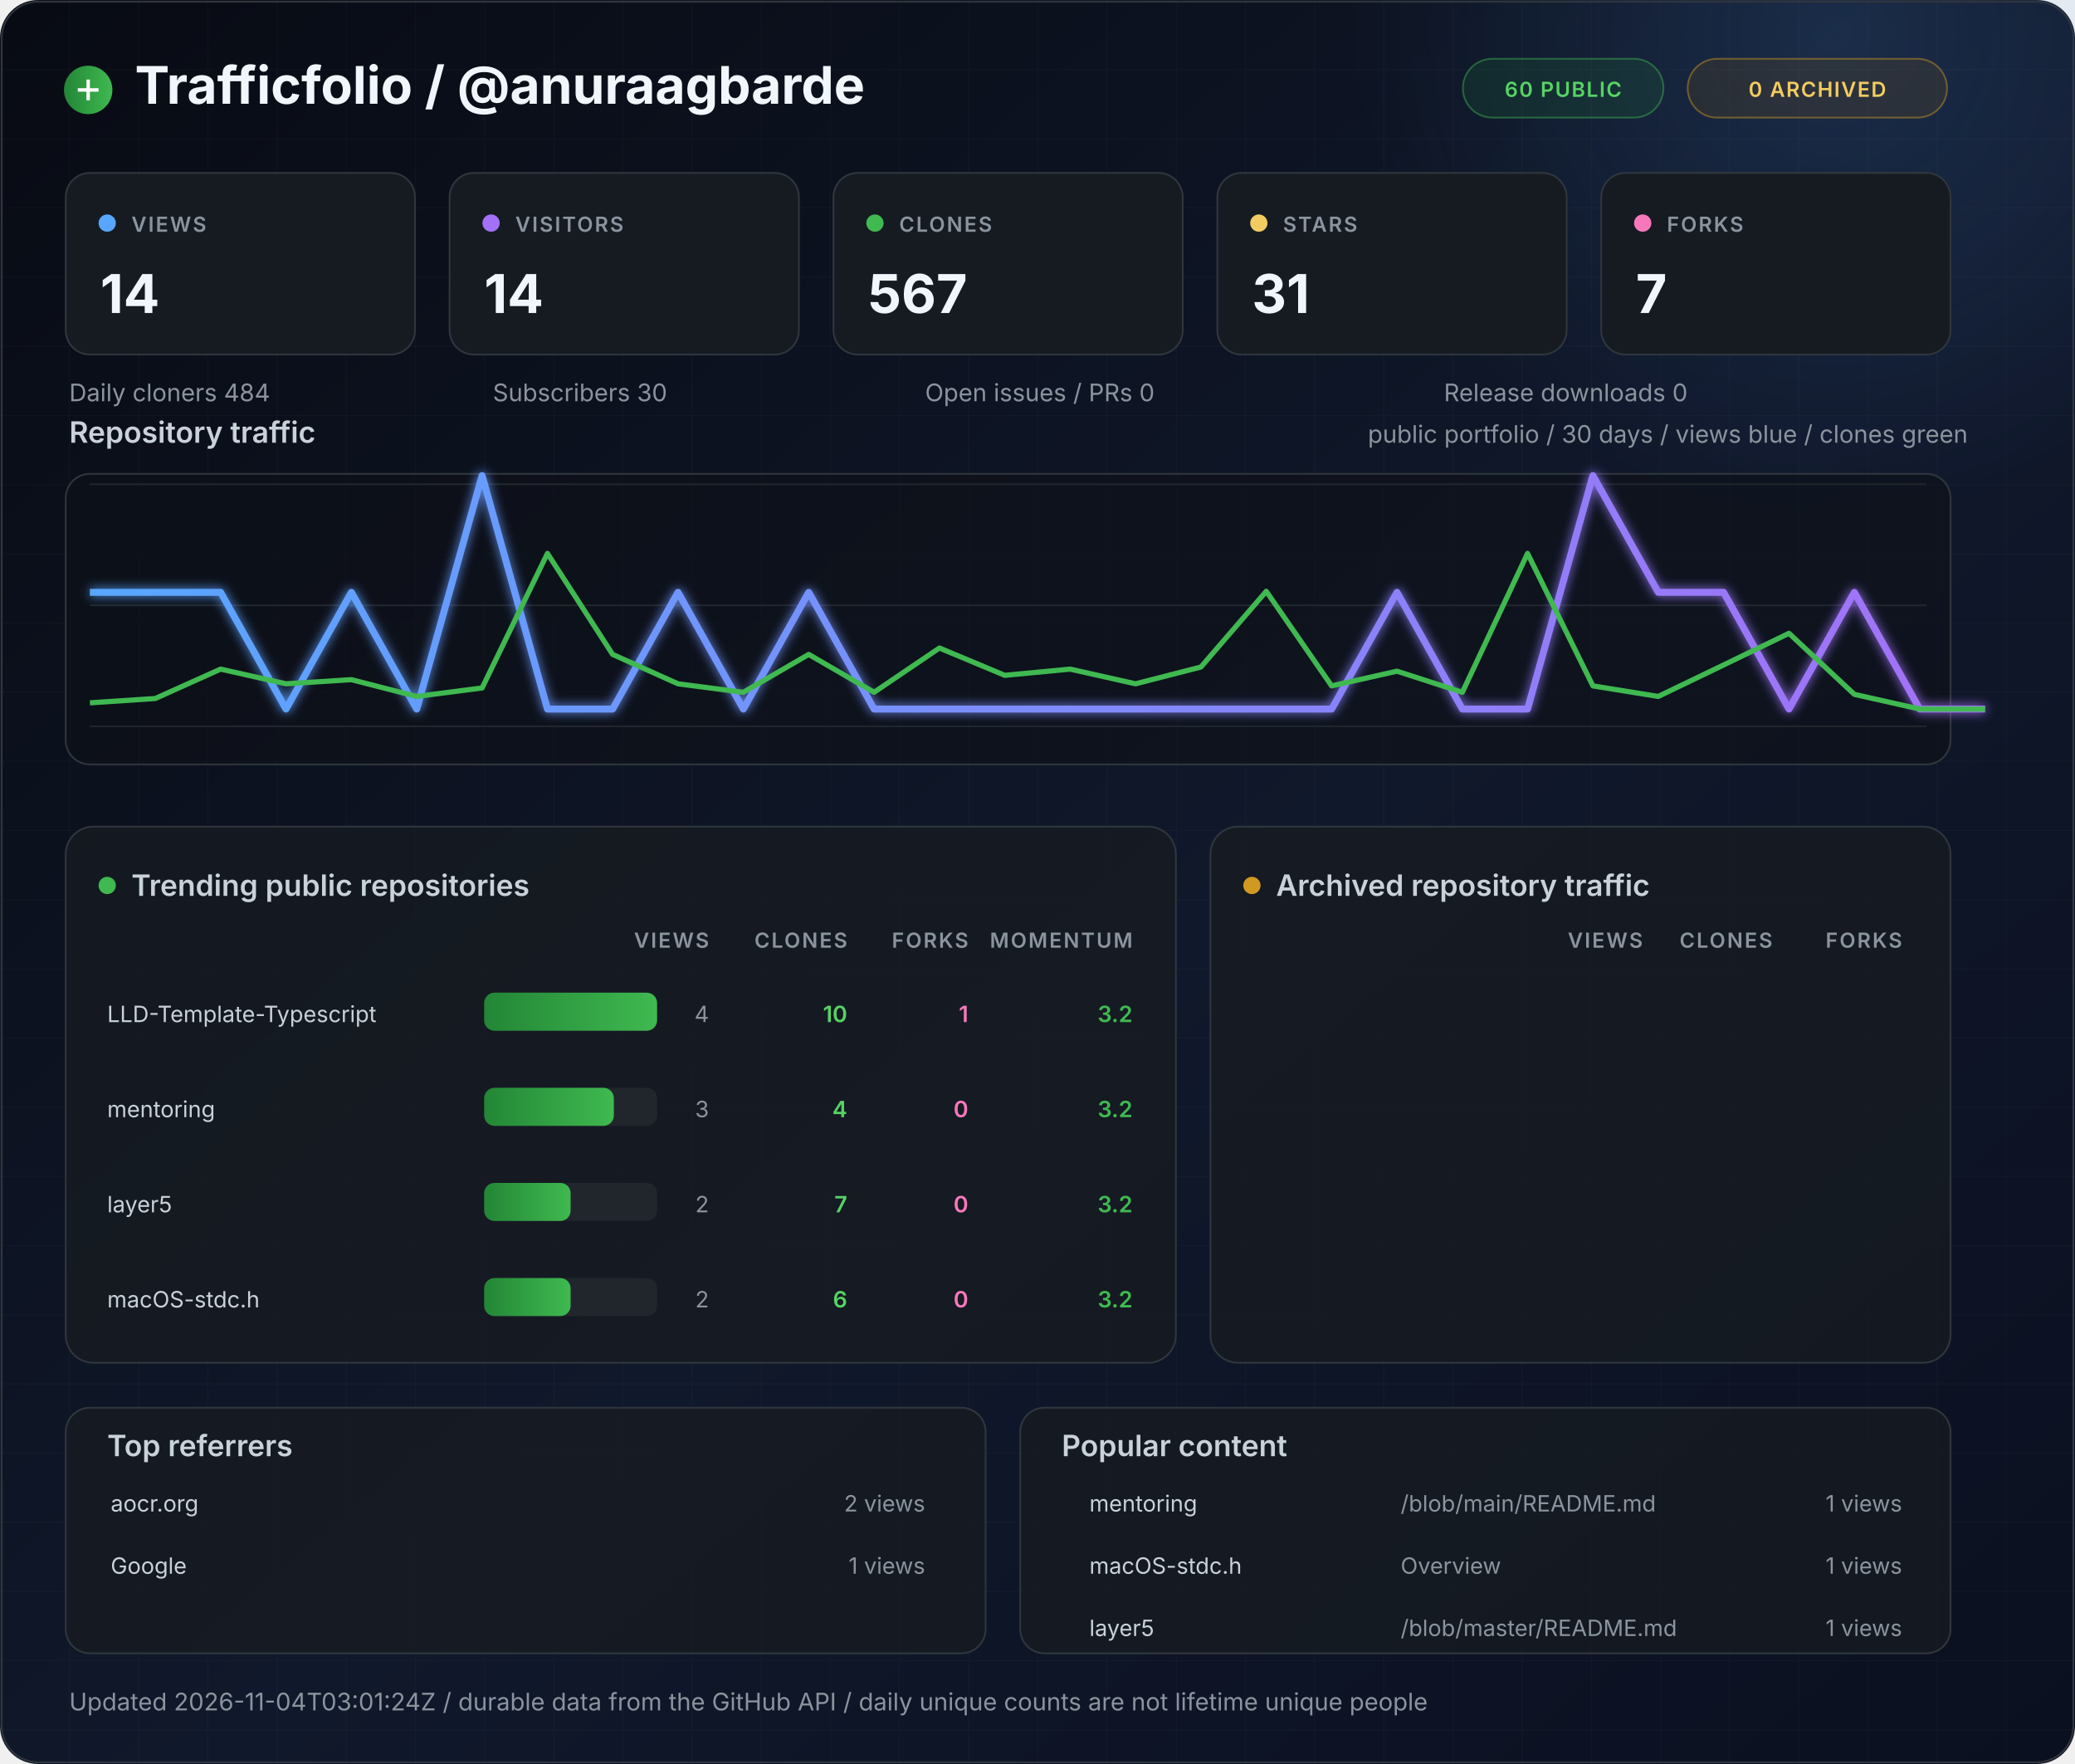
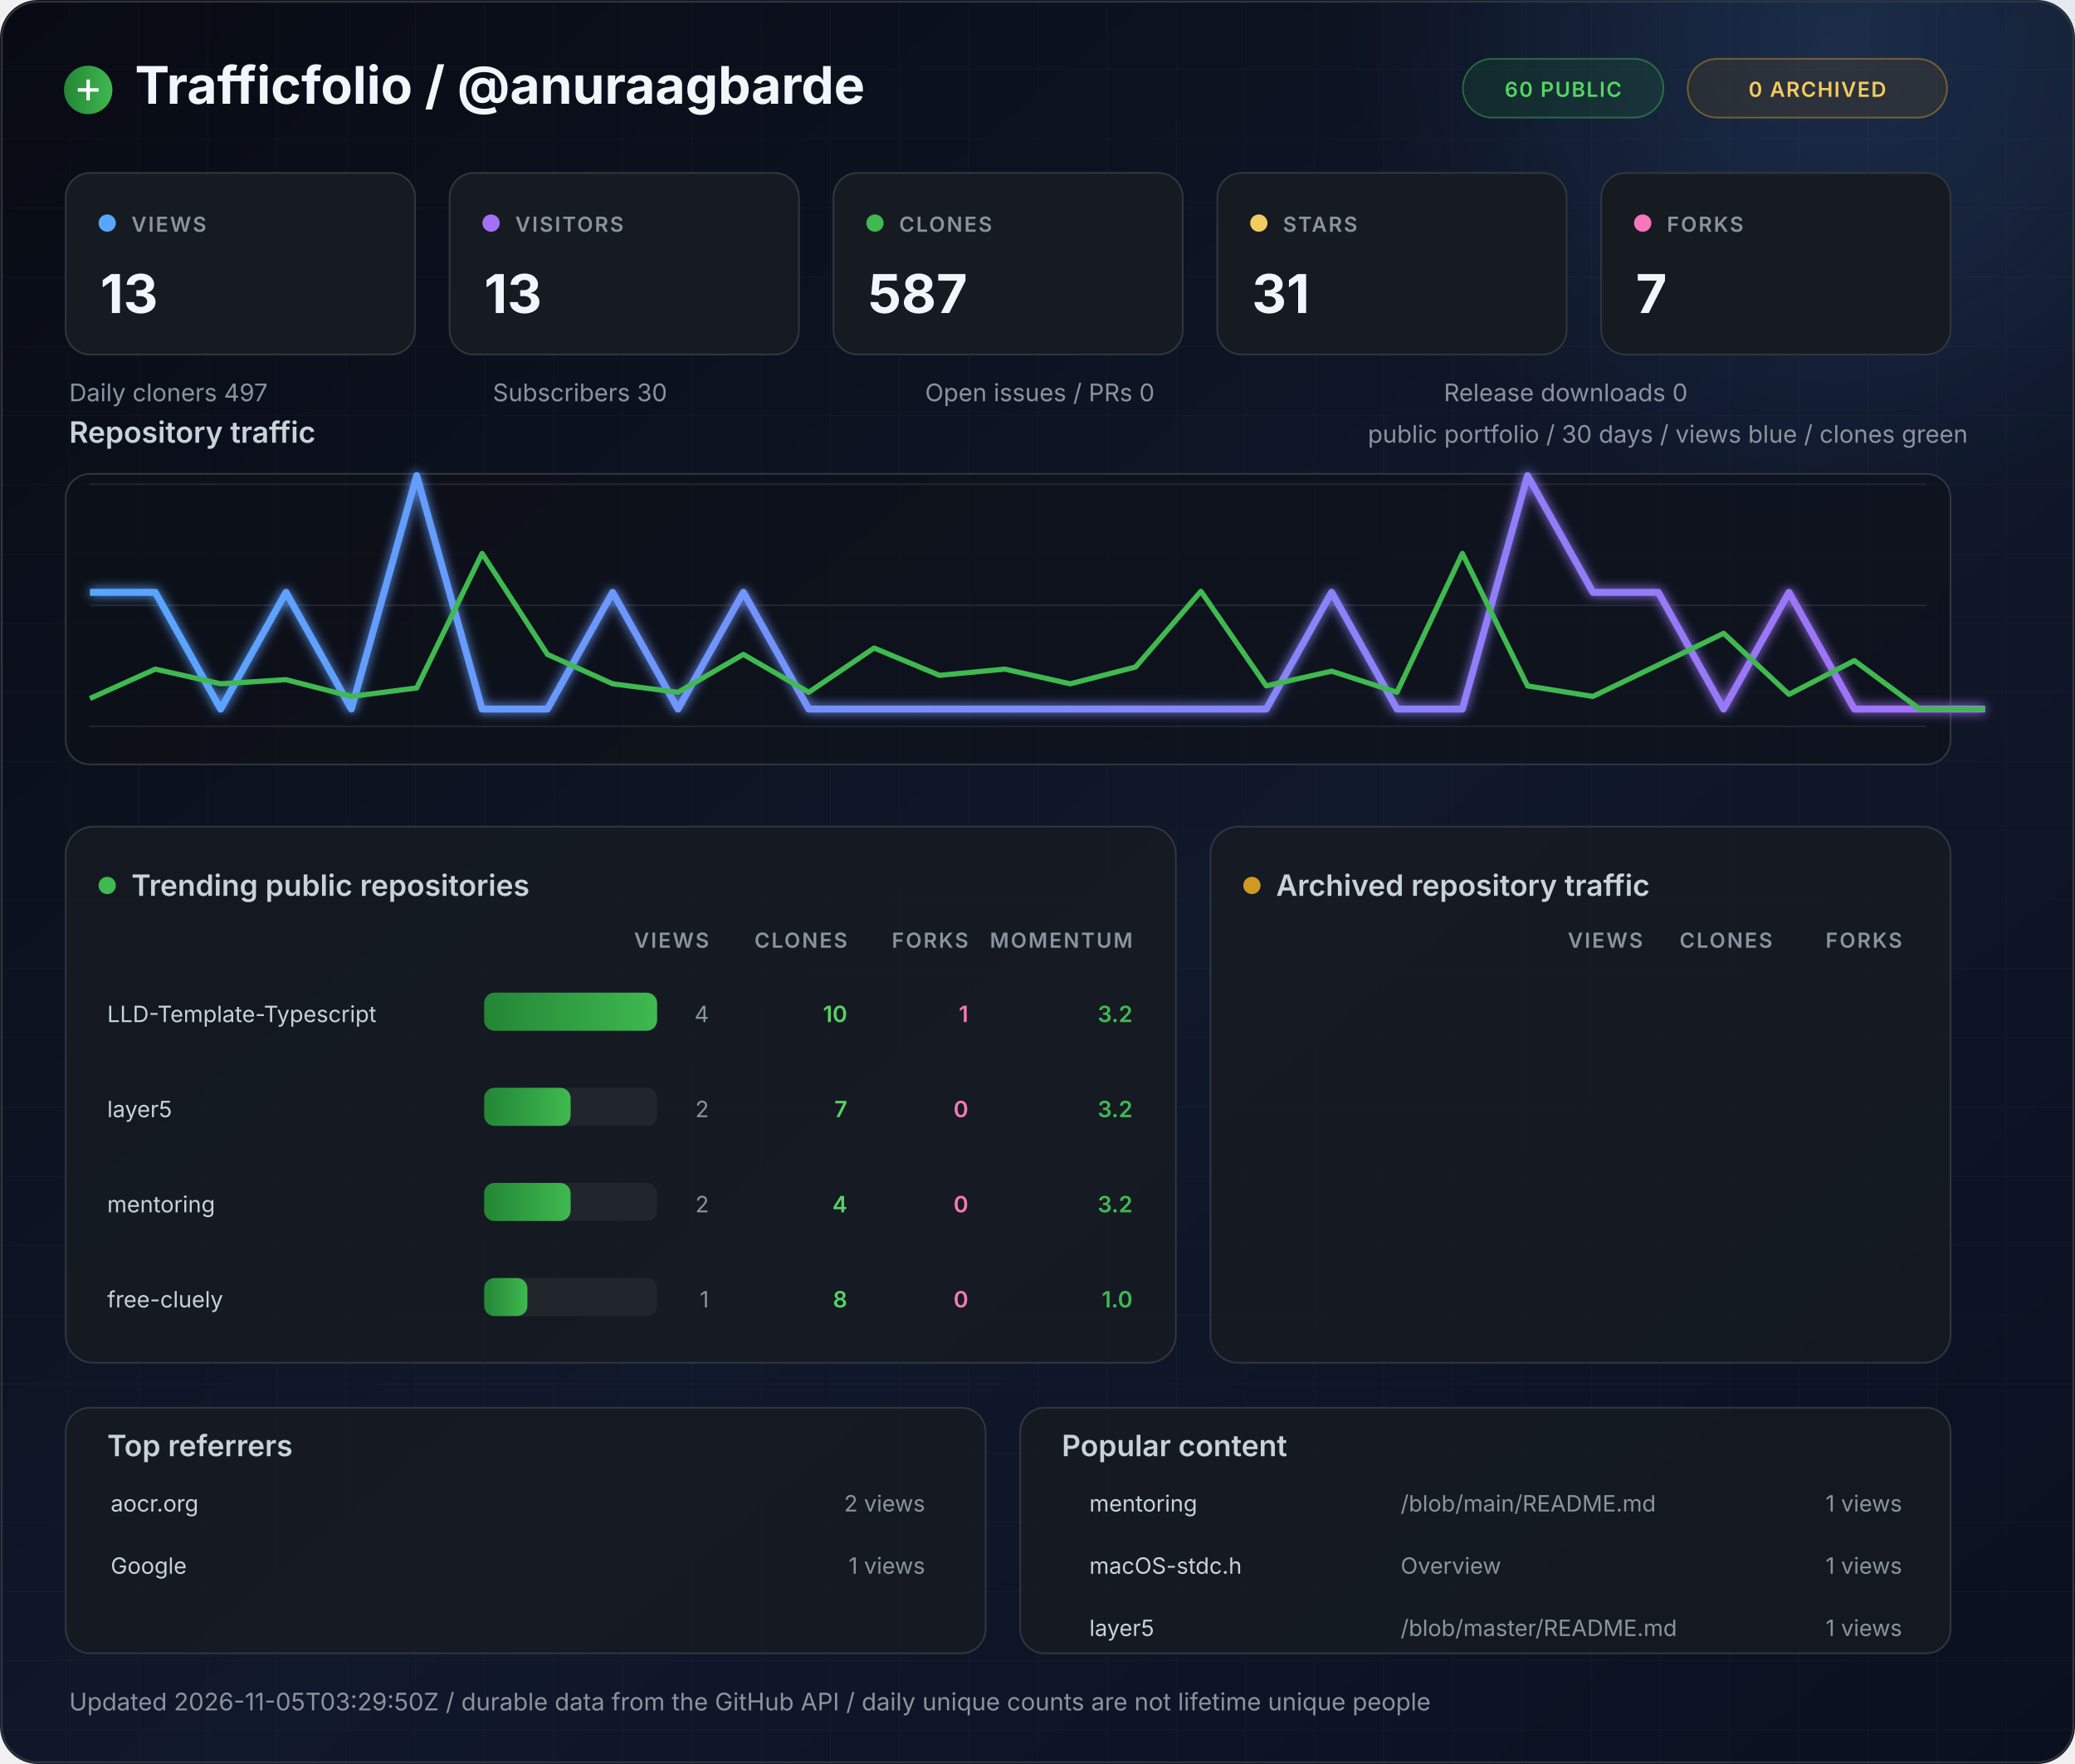
<svg xmlns="http://www.w3.org/2000/svg" width="1200" height="1020" viewBox="0 0 1200 1020" role="img" aria-label="Trafficfolio GitHub analytics dashboard for anuraagbarde">
  <defs>
    <linearGradient id="bg" x1="0" y1="0" x2="1" y2="1">
      <stop stop-color="#080b13" />
      <stop offset=".55" stop-color="#10182b" />
      <stop offset="1" stop-color="#0b1020" />
    </linearGradient>
    <linearGradient id="line" x1="0" y1="0" x2="1" y2="0">
      <stop stop-color="#58a6ff" />
      <stop offset="1" stop-color="#a371f7" />
    </linearGradient>
    <linearGradient id="bar" x1="0" y1="0" x2="1" y2="0">
      <stop stop-color="#238636" />
      <stop offset="1" stop-color="#3fb950" />
    </linearGradient>
    <linearGradient id="archiveBar" x1="0" y1="0" x2="1" y2="0">
      <stop stop-color="#9e6a03" />
      <stop offset="1" stop-color="#f2cc60" />
    </linearGradient>
    <radialGradient id="ambient">
      <stop stop-color="#58a6ff" stop-opacity=".16" />
      <stop offset="1" stop-color="#58a6ff" stop-opacity="0" />
    </radialGradient>
    <pattern id="grid" width="40" height="40" patternUnits="userSpaceOnUse">
      <path d="M40 0H0V40" fill="none" stroke="#ffffff" stroke-opacity=".025" />
    </pattern>
    <filter id="glow">
      <feGaussianBlur stdDeviation="3" result="b" />
      <feMerge>
        <feMergeNode in="b" />
        <feMergeNode in="SourceGraphic" />
      </feMerge>
    </filter>
    <style>
    .title{font:750 30px -apple-system,BlinkMacSystemFont,"Segoe UI",sans-serif;fill:#f0f6fc}
    .subtitle{font:14px -apple-system,BlinkMacSystemFont,"Segoe UI",sans-serif;fill:#8b949e}
    .label{font:600 12px -apple-system,BlinkMacSystemFont,"Segoe UI",sans-serif;fill:#8b949e;letter-spacing:1px}
    .metric{font:700 31px -apple-system,BlinkMacSystemFont,"Segoe UI",sans-serif;fill:#f0f6fc}
    .section{font:600 17px -apple-system,BlinkMacSystemFont,"Segoe UI",sans-serif;fill:#c9d1d9}
    .repo,.value,.trend,.archive,.clone,.fork{font:13px -apple-system,BlinkMacSystemFont,"Segoe UI",sans-serif;fill:#c9d1d9}
    .value{fill:#8b949e} .trend{fill:#3fb950;font-weight:600} .archive{fill:#d29922}
    .clone{fill:#56d364;font-weight:600} .fork{fill:#f778ba;font-weight:600}
    .pill{font:600 12px -apple-system,BlinkMacSystemFont,"Segoe UI",sans-serif;letter-spacing:.7px}
  </style>
  </defs>
  <rect width="1200" height="1020" rx="22" fill="url(#bg)" />
  <rect width="1200" height="1020" rx="22" fill="url(#grid)" />
  <circle cx="1060" cy="20" r="280" fill="url(#ambient)" />
  <rect x="1" y="1" width="1198" height="1018" rx="21" fill="none" stroke="#30363d" />
  <circle cx="51" cy="52" r="14" fill="url(#bar)" />
  <path d="M45 52h12M51 46v12" stroke="#fff" stroke-width="2" />
  <text x="78" y="60" class="title">Trafficfolio / @anuraagbarde</text>
  <rect x="846" y="34" width="116" height="34" rx="17" fill="#238636" fill-opacity=".16" stroke="#3fb950" stroke-opacity=".45" />
  <text x="904" y="56" text-anchor="middle" class="pill" fill="#56d364">60 PUBLIC</text>
  <rect x="976" y="34" width="150" height="34" rx="17" fill="#9e6a03" fill-opacity=".14" stroke="#d29922" stroke-opacity=".45" />
  <text x="1051" y="56" text-anchor="middle" class="pill" fill="#f2cc60">0 ARCHIVED</text>
  <rect x="38" y="100" width="202" height="105" rx="14" fill="#161b22" stroke="#30363d" />
  <circle cx="62" cy="129" r="5" fill="#58a6ff" />
  <text x="76" y="134" class="label">VIEWS</text>
-   <text x="58" y="181" class="metric">14</text>
+   <text x="58" y="181" class="metric">13</text>
  <rect x="260" y="100" width="202" height="105" rx="14" fill="#161b22" stroke="#30363d" />
  <circle cx="284" cy="129" r="5" fill="#a371f7" />
  <text x="298" y="134" class="label">VISITORS</text>
-   <text x="280" y="181" class="metric">14</text>
+   <text x="280" y="181" class="metric">13</text>
  <rect x="482" y="100" width="202" height="105" rx="14" fill="#161b22" stroke="#30363d" />
  <circle cx="506" cy="129" r="5" fill="#3fb950" />
  <text x="520" y="134" class="label">CLONES</text>
-   <text x="502" y="181" class="metric">567</text>
+   <text x="502" y="181" class="metric">587</text>
  <rect x="704" y="100" width="202" height="105" rx="14" fill="#161b22" stroke="#30363d" />
  <circle cx="728" cy="129" r="5" fill="#f2cc60" />
  <text x="742" y="134" class="label">STARS</text>
  <text x="724" y="181" class="metric">31</text>
  <rect x="926" y="100" width="202" height="105" rx="14" fill="#161b22" stroke="#30363d" />
  <circle cx="950" cy="129" r="5" fill="#f778ba" />
  <text x="964" y="134" class="label">FORKS</text>
  <text x="946" y="181" class="metric">7</text>
-   <text x="40" y="232" class="subtitle">Daily cloners 484</text>
+   <text x="40" y="232" class="subtitle">Daily cloners 497</text>
  <text x="285" y="232" class="subtitle">Subscribers 30</text>
  <text x="535" y="232" class="subtitle">Open issues / PRs 0</text>
  <text x="835" y="232" class="subtitle">Release downloads 0</text>
  <text x="40" y="256" class="section">Repository traffic</text>
  <text x="1138" y="256" text-anchor="end" class="subtitle">public portfolio / 30 days / views blue / clones green</text>
  <rect x="38" y="274" width="1090" height="168" rx="14" fill="#0d1117" fill-opacity=".62" stroke="#30363d" />
  <line x1="52" y1="420" x2="1114" y2="420" stroke="#21262d" />
  <line x1="52" y1="350" x2="1114" y2="350" stroke="#21262d" />
  <line x1="52" y1="280" x2="1114" y2="280" stroke="#21262d" />
-   <polyline points="52.0,342.5 89.8,342.5 127.6,342.5 165.4,410.0 203.2,342.5 241.0,410.0 278.8,275.0 316.6,410.0 354.3,410.0 392.1,342.5 429.9,410.0 467.7,342.5 505.5,410.0 543.3,410.0 581.1,410.0 618.9,410.0 656.7,410.0 694.5,410.0 732.3,410.0 770.1,410.0 807.9,342.5 845.7,410.0 883.4,410.0 921.2,275.0 959.0,342.5 996.8,342.5 1034.6,410.0 1072.4,342.5 1110.2,410.0 1148.0,410.0" fill="none" stroke="url(#line)" stroke-width="4" stroke-linejoin="round" filter="url(#glow)" />
-   <polyline points="52.0,406.4 89.8,403.9 127.6,386.9 165.4,395.4 203.2,393.0 241.0,402.7 278.8,397.8 316.6,320.0 354.3,378.4 392.1,395.4 429.9,400.3 467.7,378.4 505.5,400.3 543.3,374.7 581.1,390.5 618.9,386.9 656.7,395.4 694.5,385.7 732.3,341.9 770.1,396.6 807.9,388.1 845.7,400.3 883.4,320.0 921.2,396.6 959.0,402.7 996.8,384.5 1034.6,366.2 1072.4,401.5 1110.2,410.0 1148.0,410.0" fill="none" stroke="#3fb950" stroke-width="3" stroke-linejoin="round" />
+   <polyline points="52.0,342.5 89.8,342.5 127.6,410.0 165.4,342.5 203.2,410.0 241.0,275.0 278.8,410.0 316.6,410.0 354.3,342.5 392.1,410.0 429.9,342.5 467.7,410.0 505.5,410.0 543.3,410.0 581.1,410.0 618.9,410.0 656.7,410.0 694.5,410.0 732.3,410.0 770.1,342.5 807.9,410.0 845.7,410.0 883.4,275.0 921.2,342.5 959.0,342.5 996.8,410.0 1034.6,342.5 1072.4,410.0 1110.2,410.0 1148.0,410.0" fill="none" stroke="url(#line)" stroke-width="4" stroke-linejoin="round" filter="url(#glow)" />
+   <polyline points="52.0,403.9 89.8,386.9 127.6,395.4 165.4,393.0 203.2,402.7 241.0,397.8 278.8,320.0 316.6,378.4 354.3,395.4 392.1,400.3 429.9,378.4 467.7,400.3 505.5,374.7 543.3,390.5 581.1,386.9 618.9,395.4 656.7,385.7 694.5,341.9 732.3,396.6 770.1,388.1 807.9,400.3 845.7,320.0 883.4,396.6 921.2,402.7 959.0,384.5 996.8,366.2 1034.6,401.5 1072.4,382.0 1110.2,410.0 1148.0,410.0" fill="none" stroke="#3fb950" stroke-width="3" stroke-linejoin="round" />
  <rect x="38" y="478" width="642" height="310" rx="16" fill="#161b22" fill-opacity=".82" stroke="#30363d" />
  <circle cx="62" cy="512" r="5" fill="#3fb950" />
  <text x="76" y="518" class="section">Trending public repositories</text>
  <text x="410" y="548" text-anchor="end" class="label">VIEWS</text>
  <text x="490" y="548" text-anchor="end" class="label">CLONES</text>
  <text x="560" y="548" text-anchor="end" class="label">FORKS</text>
  <text x="655" y="548" text-anchor="end" class="label">MOMENTUM</text>
  <text x="62" y="591" class="repo">LLD-Template-Typescript</text>
  <rect x="280" y="574" width="100" height="22" rx="6" fill="#21262d" />
  <rect x="280" y="574" width="100" height="22" rx="6" fill="url(#bar)" />
  <text x="410" y="591" text-anchor="end" class="value">4</text>
  <text x="490" y="591" text-anchor="end" class="clone">10</text>
  <text x="560" y="591" text-anchor="end" class="fork">1</text>
  <text x="655" y="591" text-anchor="end" class="trend">3.2</text>
-   <text x="62" y="646" class="repo">mentoring</text>
+   <text x="62" y="646" class="repo">layer5</text>
  <rect x="280" y="629" width="100" height="22" rx="6" fill="#21262d" />
-   <rect x="280" y="629" width="75" height="22" rx="6" fill="url(#bar)" />
-   <text x="410" y="646" text-anchor="end" class="value">3</text>
-   <text x="490" y="646" text-anchor="end" class="clone">4</text>
+   <rect x="280" y="629" width="50" height="22" rx="6" fill="url(#bar)" />
+   <text x="410" y="646" text-anchor="end" class="value">2</text>
+   <text x="490" y="646" text-anchor="end" class="clone">7</text>
  <text x="560" y="646" text-anchor="end" class="fork">0</text>
  <text x="655" y="646" text-anchor="end" class="trend">3.2</text>
-   <text x="62" y="701" class="repo">layer5</text>
+   <text x="62" y="701" class="repo">mentoring</text>
  <rect x="280" y="684" width="100" height="22" rx="6" fill="#21262d" />
  <rect x="280" y="684" width="50" height="22" rx="6" fill="url(#bar)" />
  <text x="410" y="701" text-anchor="end" class="value">2</text>
-   <text x="490" y="701" text-anchor="end" class="clone">7</text>
+   <text x="490" y="701" text-anchor="end" class="clone">4</text>
  <text x="560" y="701" text-anchor="end" class="fork">0</text>
  <text x="655" y="701" text-anchor="end" class="trend">3.2</text>
-   <text x="62" y="756" class="repo">macOS-stdc.h</text>
+   <text x="62" y="756" class="repo">free-cluely</text>
  <rect x="280" y="739" width="100" height="22" rx="6" fill="#21262d" />
-   <rect x="280" y="739" width="50" height="22" rx="6" fill="url(#bar)" />
-   <text x="410" y="756" text-anchor="end" class="value">2</text>
-   <text x="490" y="756" text-anchor="end" class="clone">6</text>
+   <rect x="280" y="739" width="25" height="22" rx="6" fill="url(#bar)" />
+   <text x="410" y="756" text-anchor="end" class="value">1</text>
+   <text x="490" y="756" text-anchor="end" class="clone">8</text>
  <text x="560" y="756" text-anchor="end" class="fork">0</text>
-   <text x="655" y="756" text-anchor="end" class="trend">3.2</text>
+   <text x="655" y="756" text-anchor="end" class="trend">1.0</text>
  <rect x="700" y="478" width="428" height="310" rx="16" fill="#161b22" fill-opacity=".82" stroke="#30363d" />
  <circle cx="724" cy="512" r="5" fill="#d29922" />
  <text x="738" y="518" class="section">Archived repository traffic</text>
  <text x="950" y="548" text-anchor="end" class="label">VIEWS</text>
  <text x="1025" y="548" text-anchor="end" class="label">CLONES</text>
  <text x="1100" y="548" text-anchor="end" class="label">FORKS</text>
  <rect x="38" y="814" width="532" height="142" rx="14" fill="#161b22" fill-opacity=".82" stroke="#30363d" />
  <text x="62" y="842" class="section">Top referrers</text>
  <text x="64" y="874" class="repo">aocr.org</text>
  <text x="535" y="874" text-anchor="end" class="value">2 views</text>
  <text x="64" y="910" class="repo">Google</text>
  <text x="535" y="910" text-anchor="end" class="value">1 views</text>
  <rect x="590" y="814" width="538" height="142" rx="14" fill="#161b22" fill-opacity=".82" stroke="#30363d" />
  <text x="614" y="842" class="section">Popular content</text>
  <text x="630" y="874" class="repo">mentoring</text>
  <text x="810" y="874" class="value">/blob/main/README.md</text>
  <text x="1100" y="874" text-anchor="end" class="value">1 views</text>
  <text x="630" y="910" class="repo">macOS-stdc.h</text>
  <text x="810" y="910" class="value">Overview</text>
  <text x="1100" y="910" text-anchor="end" class="value">1 views</text>
  <text x="630" y="946" class="repo">layer5</text>
  <text x="810" y="946" class="value">/blob/master/README.md</text>
  <text x="1100" y="946" text-anchor="end" class="value">1 views</text>
-   <text x="40" y="989" class="subtitle">Updated 2026-11-04T03:01:24Z / durable data from the GitHub API / daily unique counts are not lifetime unique people</text>
+   <text x="40" y="989" class="subtitle">Updated 2026-11-05T03:29:50Z / durable data from the GitHub API / daily unique counts are not lifetime unique people</text>
</svg>
